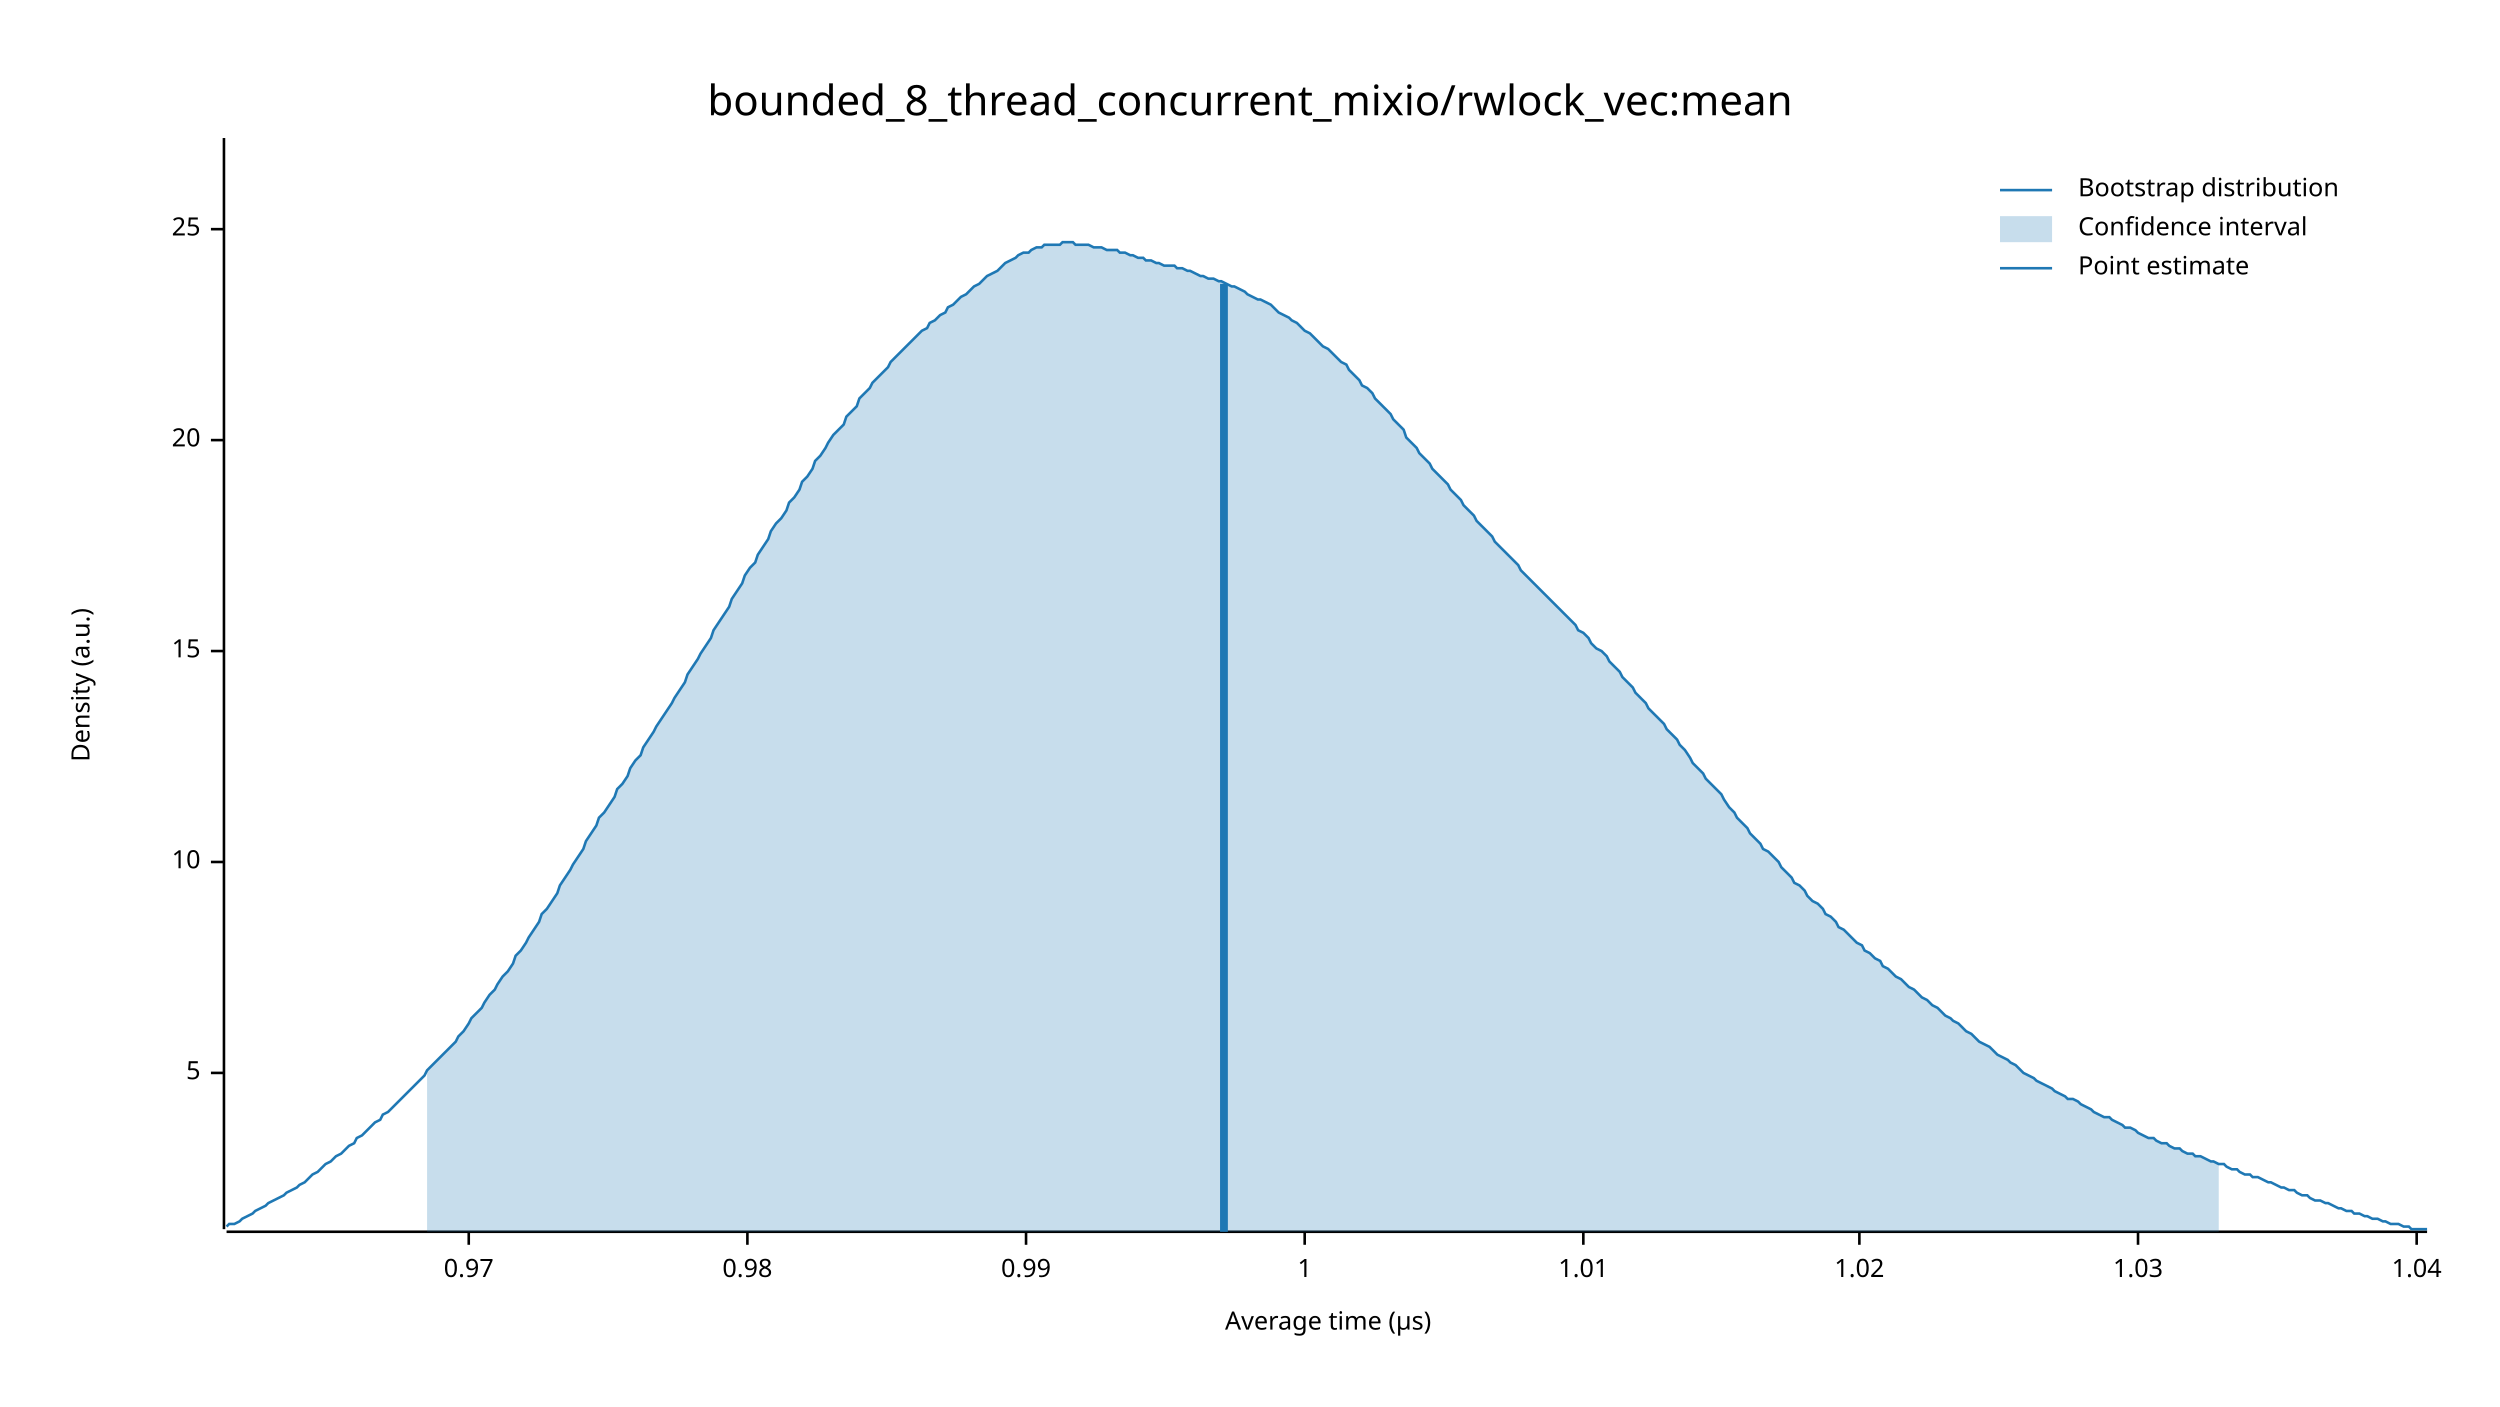
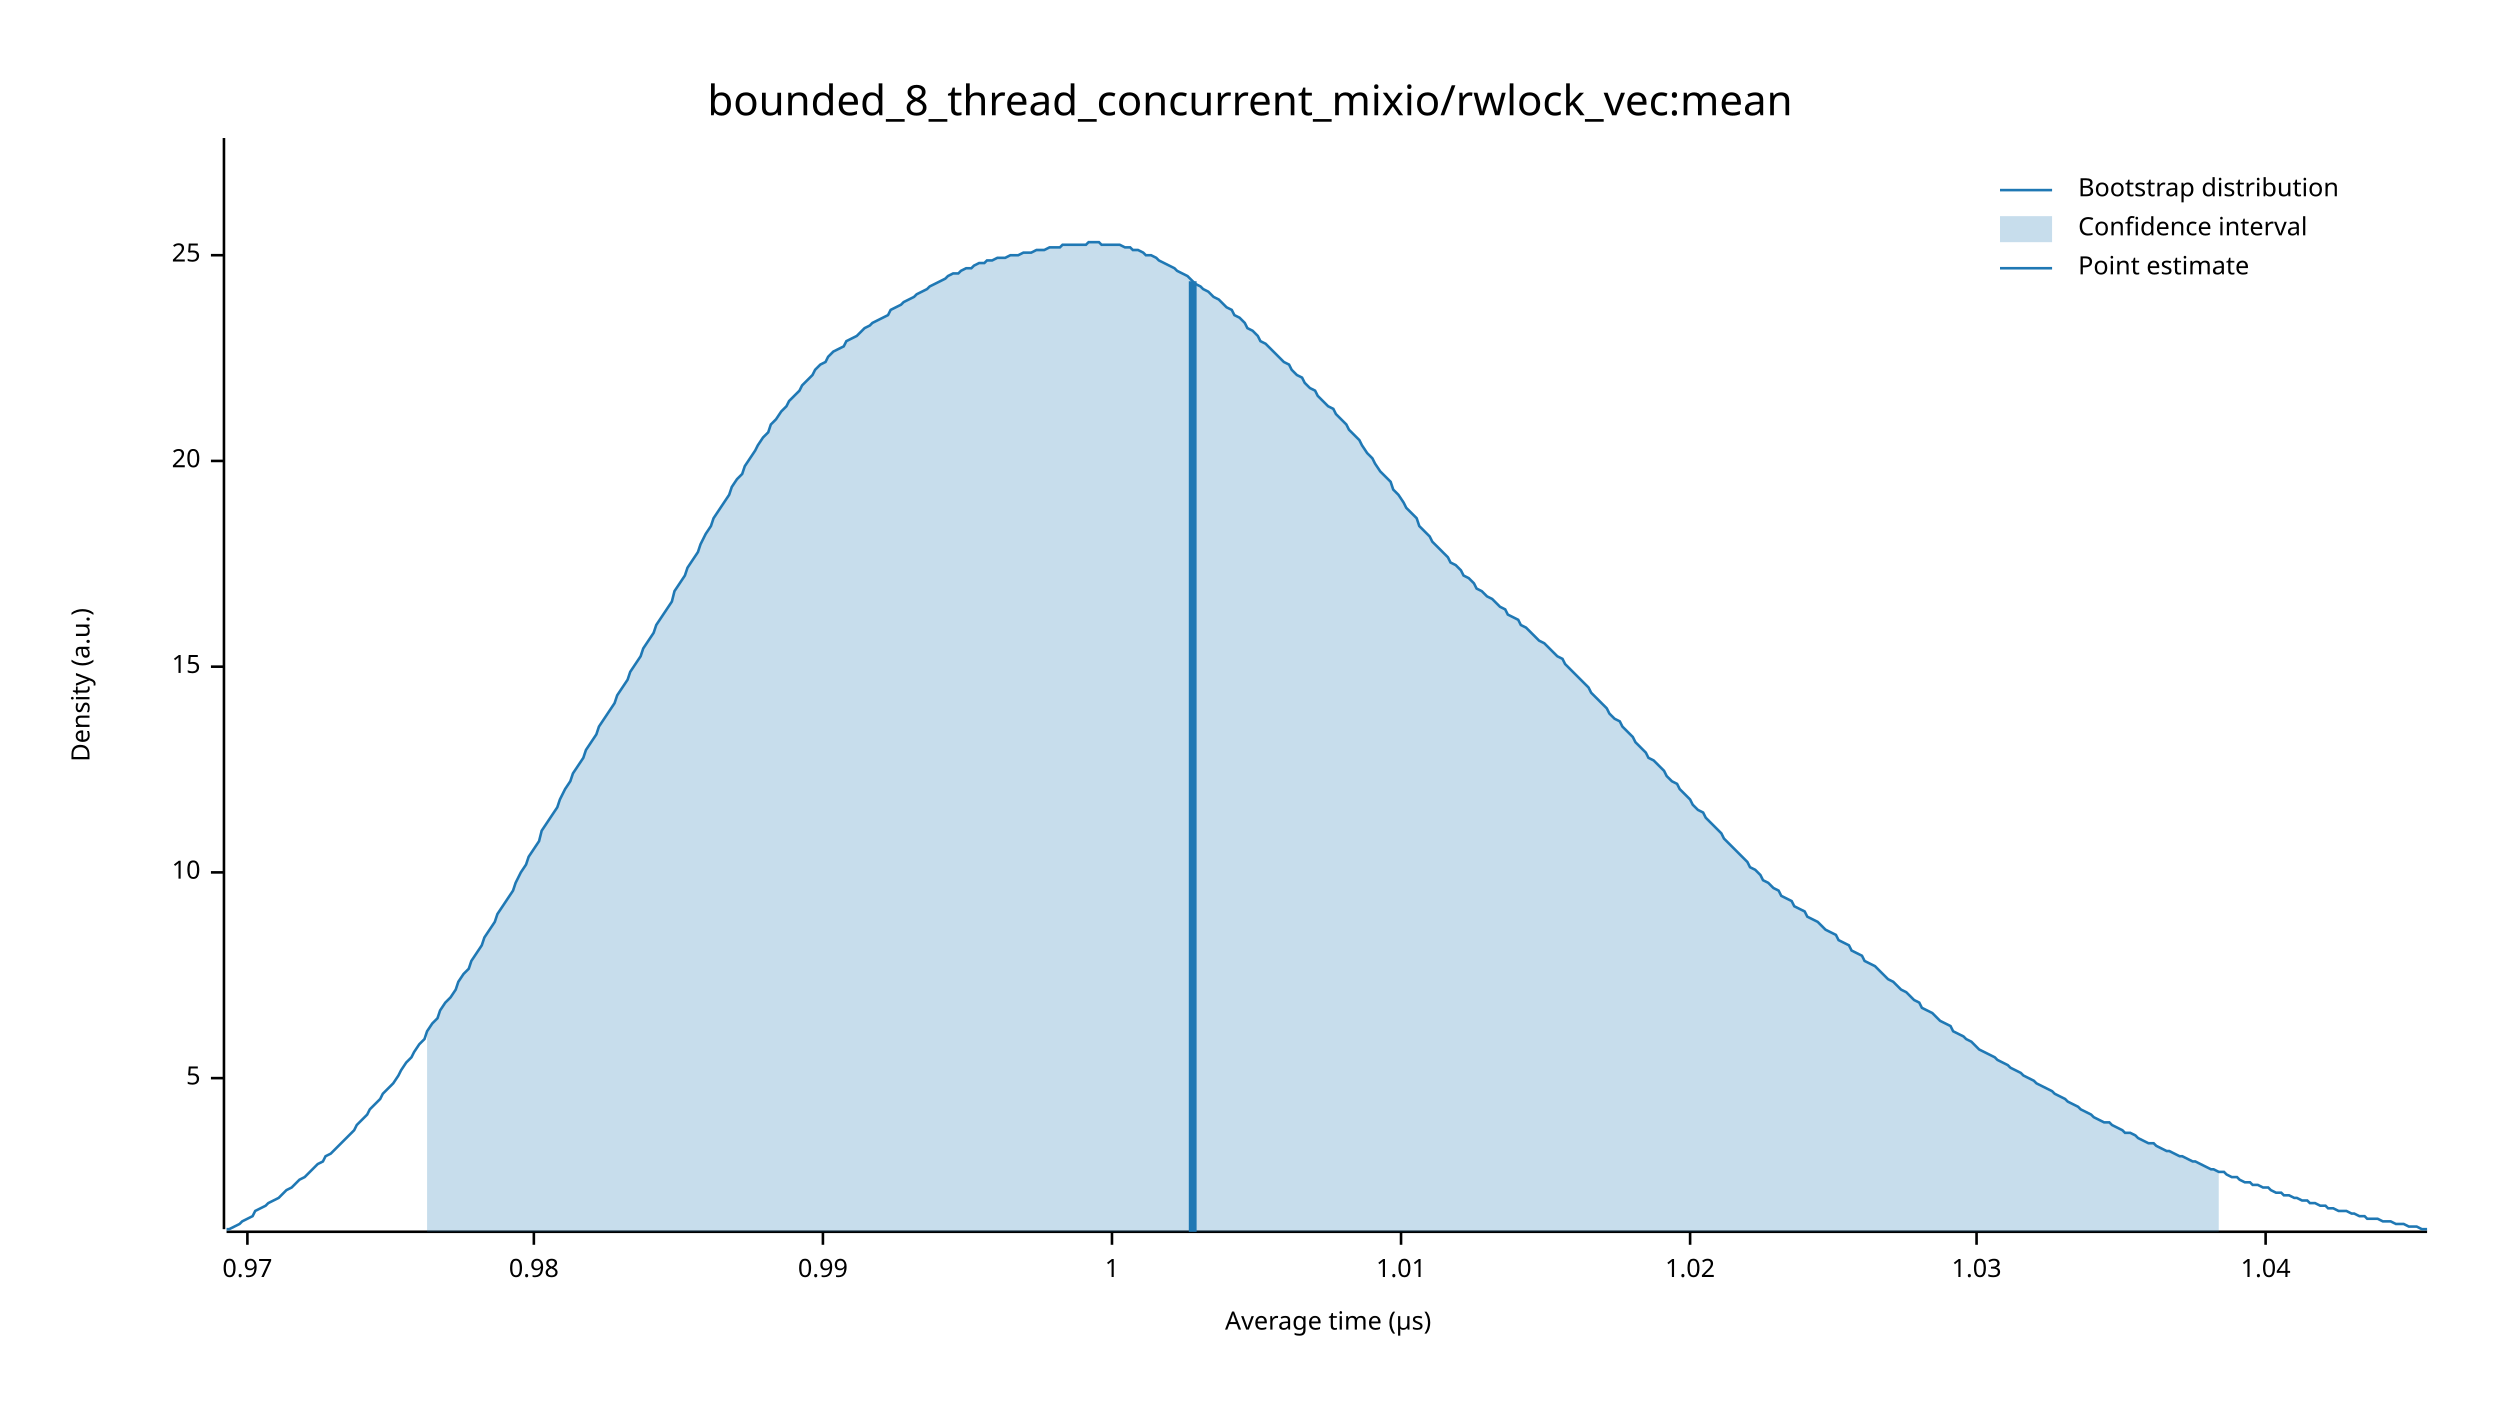
<svg xmlns="http://www.w3.org/2000/svg" width="960" height="540" viewBox="0 0 960 540">
  <text x="480" y="32" dy="0.76em" text-anchor="middle" font-family="sans-serif" font-size="16.129" opacity="1" fill="#000000">
bounded_8_thread_concurrent_mixio/rwlock_vec:mean
</text>
  <text x="27" y="263" dy="0.76em" text-anchor="middle" font-family="sans-serif" font-size="9.677" opacity="1" fill="#000000" transform="rotate(270, 27, 263)">
Density (a.u.)
</text>
  <text x="510" y="513" dy="-0.5ex" text-anchor="middle" font-family="sans-serif" font-size="9.677" opacity="1" fill="#000000">
Average time (µs)
</text>
  <polyline fill="none" opacity="1" stroke="#000000" stroke-width="1" points="86,53 86,472 " />
-   <text x="77" y="412" dy="0.5ex" text-anchor="end" font-family="sans-serif" font-size="9.677" opacity="1" fill="#000000">
+   <text x="77" y="414" dy="0.5ex" text-anchor="end" font-family="sans-serif" font-size="9.677" opacity="1" fill="#000000">
5
</text>
-   <polyline fill="none" opacity="1" stroke="#000000" stroke-width="1" points="81,412 86,412 " />
-   <text x="77" y="331" dy="0.5ex" text-anchor="end" font-family="sans-serif" font-size="9.677" opacity="1" fill="#000000">
+   <polyline fill="none" opacity="1" stroke="#000000" stroke-width="1" points="81,414 86,414 " />
+   <text x="77" y="335" dy="0.5ex" text-anchor="end" font-family="sans-serif" font-size="9.677" opacity="1" fill="#000000">
10
</text>
-   <polyline fill="none" opacity="1" stroke="#000000" stroke-width="1" points="81,331 86,331 " />
-   <text x="77" y="250" dy="0.5ex" text-anchor="end" font-family="sans-serif" font-size="9.677" opacity="1" fill="#000000">
+   <polyline fill="none" opacity="1" stroke="#000000" stroke-width="1" points="81,335 86,335 " />
+   <text x="77" y="256" dy="0.5ex" text-anchor="end" font-family="sans-serif" font-size="9.677" opacity="1" fill="#000000">
15
</text>
-   <polyline fill="none" opacity="1" stroke="#000000" stroke-width="1" points="81,250 86,250 " />
-   <text x="77" y="169" dy="0.5ex" text-anchor="end" font-family="sans-serif" font-size="9.677" opacity="1" fill="#000000">
+   <polyline fill="none" opacity="1" stroke="#000000" stroke-width="1" points="81,256 86,256 " />
+   <text x="77" y="177" dy="0.5ex" text-anchor="end" font-family="sans-serif" font-size="9.677" opacity="1" fill="#000000">
20
</text>
-   <polyline fill="none" opacity="1" stroke="#000000" stroke-width="1" points="81,169 86,169 " />
-   <text x="77" y="88" dy="0.5ex" text-anchor="end" font-family="sans-serif" font-size="9.677" opacity="1" fill="#000000">
+   <polyline fill="none" opacity="1" stroke="#000000" stroke-width="1" points="81,177 86,177 " />
+   <text x="77" y="98" dy="0.5ex" text-anchor="end" font-family="sans-serif" font-size="9.677" opacity="1" fill="#000000">
25
</text>
-   <polyline fill="none" opacity="1" stroke="#000000" stroke-width="1" points="81,88 86,88 " />
+   <polyline fill="none" opacity="1" stroke="#000000" stroke-width="1" points="81,98 86,98 " />
  <polyline fill="none" opacity="1" stroke="#000000" stroke-width="1" points="87,473 932,473 " />
-   <text x="180" y="483" dy="0.76em" text-anchor="middle" font-family="sans-serif" font-size="9.677" opacity="1" fill="#000000">
+   <text x="95" y="483" dy="0.76em" text-anchor="middle" font-family="sans-serif" font-size="9.677" opacity="1" fill="#000000">
0.97
</text>
-   <polyline fill="none" opacity="1" stroke="#000000" stroke-width="1" points="180,473 180,478 " />
-   <text x="287" y="483" dy="0.76em" text-anchor="middle" font-family="sans-serif" font-size="9.677" opacity="1" fill="#000000">
+   <polyline fill="none" opacity="1" stroke="#000000" stroke-width="1" points="95,473 95,478 " />
+   <text x="205" y="483" dy="0.76em" text-anchor="middle" font-family="sans-serif" font-size="9.677" opacity="1" fill="#000000">
0.98
</text>
-   <polyline fill="none" opacity="1" stroke="#000000" stroke-width="1" points="287,473 287,478 " />
-   <text x="394" y="483" dy="0.76em" text-anchor="middle" font-family="sans-serif" font-size="9.677" opacity="1" fill="#000000">
+   <polyline fill="none" opacity="1" stroke="#000000" stroke-width="1" points="205,473 205,478 " />
+   <text x="316" y="483" dy="0.76em" text-anchor="middle" font-family="sans-serif" font-size="9.677" opacity="1" fill="#000000">
0.99
</text>
-   <polyline fill="none" opacity="1" stroke="#000000" stroke-width="1" points="394,473 394,478 " />
-   <text x="501" y="483" dy="0.76em" text-anchor="middle" font-family="sans-serif" font-size="9.677" opacity="1" fill="#000000">
+   <polyline fill="none" opacity="1" stroke="#000000" stroke-width="1" points="316,473 316,478 " />
+   <text x="427" y="483" dy="0.76em" text-anchor="middle" font-family="sans-serif" font-size="9.677" opacity="1" fill="#000000">
1
</text>
-   <polyline fill="none" opacity="1" stroke="#000000" stroke-width="1" points="501,473 501,478 " />
-   <text x="608" y="483" dy="0.76em" text-anchor="middle" font-family="sans-serif" font-size="9.677" opacity="1" fill="#000000">
+   <polyline fill="none" opacity="1" stroke="#000000" stroke-width="1" points="427,473 427,478 " />
+   <text x="538" y="483" dy="0.76em" text-anchor="middle" font-family="sans-serif" font-size="9.677" opacity="1" fill="#000000">
1.01
</text>
-   <polyline fill="none" opacity="1" stroke="#000000" stroke-width="1" points="608,473 608,478 " />
-   <text x="714" y="483" dy="0.76em" text-anchor="middle" font-family="sans-serif" font-size="9.677" opacity="1" fill="#000000">
+   <polyline fill="none" opacity="1" stroke="#000000" stroke-width="1" points="538,473 538,478 " />
+   <text x="649" y="483" dy="0.76em" text-anchor="middle" font-family="sans-serif" font-size="9.677" opacity="1" fill="#000000">
1.02
</text>
-   <polyline fill="none" opacity="1" stroke="#000000" stroke-width="1" points="714,473 714,478 " />
-   <text x="821" y="483" dy="0.76em" text-anchor="middle" font-family="sans-serif" font-size="9.677" opacity="1" fill="#000000">
+   <polyline fill="none" opacity="1" stroke="#000000" stroke-width="1" points="649,473 649,478 " />
+   <text x="759" y="483" dy="0.76em" text-anchor="middle" font-family="sans-serif" font-size="9.677" opacity="1" fill="#000000">
1.03
</text>
-   <polyline fill="none" opacity="1" stroke="#000000" stroke-width="1" points="821,473 821,478 " />
-   <text x="928" y="483" dy="0.76em" text-anchor="middle" font-family="sans-serif" font-size="9.677" opacity="1" fill="#000000">
+   <polyline fill="none" opacity="1" stroke="#000000" stroke-width="1" points="759,473 759,478 " />
+   <text x="870" y="483" dy="0.76em" text-anchor="middle" font-family="sans-serif" font-size="9.677" opacity="1" fill="#000000">
1.04
</text>
-   <polyline fill="none" opacity="1" stroke="#000000" stroke-width="1" points="928,473 928,478 " />
-   <polyline fill="none" opacity="1" stroke="#1F78B4" stroke-width="1" points="87,471 88,470 90,470 92,469 93,468 95,467 97,466 98,465 100,464 102,463 103,462 105,461 107,460 109,459 110,458 112,457 114,456 115,455 117,454 119,452 120,451 122,450 124,448 125,447 127,446 129,444 131,443 132,442 134,440 136,439 137,437 139,436 141,434 142,433 144,431 146,430 147,428 149,427 151,425 153,423 154,422 156,420 158,418 159,417 161,415 163,413 164,411 166,409 168,407 169,406 171,404 173,402 175,400 176,398 178,396 180,393 181,391 183,389 185,387 186,385 188,382 190,380 191,378 193,375 195,373 197,370 198,367 200,365 202,362 203,360 205,357 207,354 208,351 210,349 212,346 214,343 215,340 217,337 219,334 220,332 222,329 224,326 225,323 227,320 229,317 230,314 232,312 234,309 236,306 237,303 239,301 241,298 242,295 244,292 246,290 247,287 249,284 251,281 252,279 254,276 256,273 258,270 259,268 261,265 263,262 264,259 266,256 268,253 269,251 271,248 273,245 274,242 276,239 278,236 280,233 281,230 283,227 285,224 286,221 288,218 290,216 291,213 293,210 295,207 296,204 298,201 300,199 302,196 303,193 305,191 307,188 308,185 310,183 312,180 313,177 315,175 317,172 318,170 320,167 322,165 324,163 325,160 327,158 329,156 330,153 332,151 334,149 335,147 337,145 339,143 341,141 342,139 344,137 346,135 347,134 349,132 351,130 352,129 354,127 356,126 357,124 359,123 361,121 363,120 364,118 366,117 368,115 369,114 371,113 373,111 374,110 376,109 378,107 379,106 381,105 383,104 385,102 386,101 388,100 390,99 391,98 393,97 395,97 396,96 398,95 400,95 401,94 403,94 405,94 407,94 408,93 410,93 412,93 413,94 415,94 417,94 418,94 420,95 422,95 423,95 425,96 427,96 429,96 430,97 432,97 434,98 435,98 437,99 439,99 440,100 442,100 444,101 445,101 447,102 449,102 451,102 452,103 454,103 456,104 457,104 459,105 461,106 462,106 464,107 466,107 468,108 469,108 471,109 473,110 474,110 476,111 478,112 479,113 481,114 483,115 484,115 486,116 488,117 490,119 491,120 493,121 495,122 496,123 498,124 500,126 501,127 503,128 505,130 506,131 508,133 510,134 512,136 513,137 515,139 517,140 518,142 520,144 522,146 523,148 525,149 527,151 528,153 530,155 532,157 534,159 535,161 537,163 539,165 540,168 542,170 544,172 545,174 547,176 549,178 550,180 552,182 554,184 556,186 557,188 559,190 561,192 562,194 564,196 566,198 567,200 569,202 571,204 573,206 574,208 576,210 578,212 579,213 581,215 583,217 584,219 586,221 588,223 589,224 591,226 593,228 595,230 596,231 598,233 600,235 601,236 603,238 605,240 606,242 608,243 610,245 611,247 613,249 615,250 617,252 618,254 620,256 622,258 623,260 625,262 627,264 628,266 630,268 632,270 633,272 635,274 637,276 639,278 640,280 642,282 644,284 645,286 647,288 649,291 650,293 652,295 654,297 655,299 657,301 659,303 661,305 662,307 664,310 666,312 667,314 669,316 671,318 672,320 674,322 676,324 677,326 679,327 681,329 683,331 684,333 686,335 688,337 689,339 691,340 693,342 694,344 696,346 698,347 700,349 701,351 703,352 705,354 706,356 708,357 710,359 711,360 713,362 715,363 716,365 718,366 720,368 722,369 723,371 725,372 727,374 728,375 730,376 732,378 733,379 735,380 737,382 738,383 740,384 742,386 744,387 745,388 747,390 749,391 750,392 752,393 754,395 755,396 757,397 759,399 760,400 762,401 764,402 766,404 767,405 769,406 771,407 772,408 774,409 776,411 777,412 779,413 781,414 782,415 784,416 786,417 788,418 789,419 791,420 793,421 794,422 796,422 798,423 799,424 801,425 803,426 804,427 806,428 808,429 810,429 811,430 813,431 815,432 816,433 818,433 820,434 821,435 823,436 825,437 827,437 828,438 830,439 832,439 833,440 835,441 837,441 838,442 840,443 842,443 843,444 845,444 847,445 849,446 850,446 852,447 854,447 855,448 857,449 859,449 860,450 862,451 864,451 865,452 867,452 869,453 871,454 872,454 874,455 876,456 877,456 879,457 881,457 882,458 884,459 886,459 887,460 889,461 891,461 893,462 894,462 896,463 898,464 899,464 901,465 903,465 904,466 906,466 908,467 909,467 911,468 913,468 915,469 916,469 918,470 920,470 921,470 923,471 925,471 926,472 928,472 930,472 932,472 " />
-   <polygon opacity="0.25" fill="#1F78B4" points="164,411 166,409 168,407 169,406 171,404 173,402 175,400 176,398 178,396 180,393 181,391 183,389 185,387 186,385 188,382 190,380 191,378 193,375 195,373 197,370 198,367 200,365 202,362 203,360 205,357 207,354 208,351 210,349 212,346 214,343 215,340 217,337 219,334 220,332 222,329 224,326 225,323 227,320 229,317 230,314 232,312 234,309 236,306 237,303 239,301 241,298 242,295 244,292 246,290 247,287 249,284 251,281 252,279 254,276 256,273 258,270 259,268 261,265 263,262 264,259 266,256 268,253 269,251 271,248 273,245 274,242 276,239 278,236 280,233 281,230 283,227 285,224 286,221 288,218 290,216 291,213 293,210 295,207 296,204 298,201 300,199 302,196 303,193 305,191 307,188 308,185 310,183 312,180 313,177 315,175 317,172 318,170 320,167 322,165 324,163 325,160 327,158 329,156 330,153 332,151 334,149 335,147 337,145 339,143 341,141 342,139 344,137 346,135 347,134 349,132 351,130 352,129 354,127 356,126 357,124 359,123 361,121 363,120 364,118 366,117 368,115 369,114 371,113 373,111 374,110 376,109 378,107 379,106 381,105 383,104 385,102 386,101 388,100 390,99 391,98 393,97 395,97 396,96 398,95 400,95 401,94 403,94 405,94 407,94 408,93 410,93 412,93 413,94 415,94 417,94 418,94 420,95 422,95 423,95 425,96 427,96 429,96 430,97 432,97 434,98 435,98 437,99 439,99 440,100 442,100 444,101 445,101 447,102 449,102 451,102 452,103 454,103 456,104 457,104 459,105 461,106 462,106 464,107 466,107 468,108 469,108 471,109 473,110 474,110 476,111 478,112 479,113 481,114 483,115 484,115 486,116 488,117 490,119 491,120 493,121 495,122 496,123 498,124 500,126 501,127 503,128 505,130 506,131 508,133 510,134 512,136 513,137 515,139 517,140 518,142 520,144 522,146 523,148 525,149 527,151 528,153 530,155 532,157 534,159 535,161 537,163 539,165 540,168 542,170 544,172 545,174 547,176 549,178 550,180 552,182 554,184 556,186 557,188 559,190 561,192 562,194 564,196 566,198 567,200 569,202 571,204 573,206 574,208 576,210 578,212 579,213 581,215 583,217 584,219 586,221 588,223 589,224 591,226 593,228 595,230 596,231 598,233 600,235 601,236 603,238 605,240 606,242 608,243 610,245 611,247 613,249 615,250 617,252 618,254 620,256 622,258 623,260 625,262 627,264 628,266 630,268 632,270 633,272 635,274 637,276 639,278 640,280 642,282 644,284 645,286 647,288 649,291 650,293 652,295 654,297 655,299 657,301 659,303 661,305 662,307 664,310 666,312 667,314 669,316 671,318 672,320 674,322 676,324 677,326 679,327 681,329 683,331 684,333 686,335 688,337 689,339 691,340 693,342 694,344 696,346 698,347 700,349 701,351 703,352 705,354 706,356 708,357 710,359 711,360 713,362 715,363 716,365 718,366 720,368 722,369 723,371 725,372 727,374 728,375 730,376 732,378 733,379 735,380 737,382 738,383 740,384 742,386 744,387 745,388 747,390 749,391 750,392 752,393 754,395 755,396 757,397 759,399 760,400 762,401 764,402 766,404 767,405 769,406 771,407 772,408 774,409 776,411 777,412 779,413 781,414 782,415 784,416 786,417 788,418 789,419 791,420 793,421 794,422 796,422 798,423 799,424 801,425 803,426 804,427 806,428 808,429 810,429 811,430 813,431 815,432 816,433 818,433 820,434 821,435 823,436 825,437 827,437 828,438 830,439 832,439 833,440 835,441 837,441 838,442 840,443 842,443 843,444 845,444 847,445 849,446 850,446 852,447 852,473 164,473 " />
-   <polyline fill="none" opacity="1" stroke="#1F78B4" stroke-width="3" points="470,473 470,109 " />
+   <polyline fill="none" opacity="1" stroke="#000000" stroke-width="1" points="870,473 870,478 " />
+   <polyline fill="none" opacity="1" stroke="#1F78B4" stroke-width="1" points="87,472 88,472 90,471 92,470 93,469 95,468 97,467 98,465 100,464 102,463 103,462 105,461 107,460 109,458 110,457 112,456 114,454 115,453 117,452 119,450 120,449 122,447 124,446 125,444 127,443 129,441 131,439 132,438 134,436 136,434 137,432 139,430 141,428 142,426 144,424 146,422 147,420 149,418 151,416 153,413 154,411 156,408 158,406 159,404 161,401 163,399 164,396 166,393 168,391 169,388 171,385 173,383 175,380 176,377 178,374 180,372 181,369 183,366 185,363 186,360 188,357 190,354 191,351 193,348 195,345 197,342 198,339 200,335 202,332 203,329 205,326 207,323 208,319 210,316 212,313 214,310 215,307 217,303 219,300 220,297 222,294 224,291 225,288 227,285 229,282 230,279 232,276 234,273 236,270 237,267 239,264 241,261 242,258 244,255 246,252 247,249 249,246 251,243 252,240 254,237 256,234 258,231 259,227 261,224 263,221 264,218 266,215 268,212 269,209 271,205 273,202 274,199 276,196 278,193 280,190 281,187 283,184 285,182 286,179 288,176 290,173 291,171 293,168 295,166 296,163 298,161 300,158 302,156 303,154 305,152 307,150 308,148 310,146 312,144 313,142 315,140 317,139 318,137 320,135 322,134 324,133 325,131 327,130 329,129 330,128 332,126 334,125 335,124 337,123 339,122 341,121 342,119 344,118 346,117 347,116 349,115 351,114 352,113 354,112 356,111 357,110 359,109 361,108 363,107 364,106 366,105 368,105 369,104 371,103 373,103 374,102 376,101 378,101 379,100 381,100 383,99 385,99 386,99 388,98 390,98 391,98 393,97 395,97 396,97 398,96 400,96 401,96 403,95 405,95 407,95 408,94 410,94 412,94 413,94 415,94 417,94 418,93 420,93 422,93 423,94 425,94 427,94 429,94 430,94 432,95 434,95 435,96 437,96 439,97 440,98 442,98 444,99 445,100 447,101 449,102 451,103 452,104 454,105 456,106 457,107 459,109 461,110 462,111 464,112 466,114 468,115 469,116 471,118 473,119 474,121 476,122 478,124 479,126 481,127 483,129 484,131 486,132 488,134 490,136 491,137 493,139 495,140 496,142 498,144 500,145 501,147 503,149 505,150 506,152 508,154 510,156 512,157 513,159 515,161 517,163 518,165 520,167 522,169 523,171 525,174 527,176 528,178 530,181 532,183 534,185 535,188 537,190 539,193 540,195 542,197 544,199 545,202 547,204 549,206 550,208 552,210 554,212 556,214 557,216 559,217 561,219 562,221 564,222 566,224 567,226 569,227 571,229 573,230 574,231 576,233 578,234 579,236 581,237 583,238 584,240 586,241 588,243 589,244 591,246 593,247 595,249 596,250 598,252 600,253 601,255 603,257 605,259 606,260 608,262 610,264 611,266 613,268 615,270 617,272 618,274 620,276 622,277 623,279 625,281 627,283 628,285 630,287 632,289 633,291 635,292 637,294 639,296 640,298 642,300 644,301 645,303 647,305 649,307 650,309 652,311 654,312 655,314 657,316 659,318 661,320 662,322 664,324 666,326 667,327 669,329 671,331 672,333 674,334 676,336 677,338 679,339 681,341 683,342 684,344 686,345 688,346 689,348 691,349 693,350 694,352 696,353 698,354 700,356 701,357 703,358 705,359 706,361 708,362 710,363 711,365 713,366 715,367 716,369 718,370 720,371 722,373 723,374 725,376 727,377 728,378 730,380 732,381 733,382 735,384 737,385 738,387 740,388 742,389 744,391 745,392 747,393 749,394 750,396 752,397 754,398 755,399 757,400 759,402 760,403 762,404 764,405 766,406 767,407 769,408 771,409 772,410 774,411 776,412 777,413 779,414 781,415 782,416 784,417 786,418 788,419 789,420 791,421 793,422 794,423 796,424 798,425 799,426 801,427 803,428 804,429 806,430 808,431 810,431 811,432 813,433 815,434 816,435 818,435 820,436 821,437 823,438 825,439 827,439 828,440 830,441 832,442 833,442 835,443 837,444 838,444 840,445 842,446 843,446 845,447 847,448 849,449 850,449 852,450 854,450 855,451 857,452 859,452 860,453 862,454 864,454 865,455 867,455 869,456 871,456 872,457 874,458 876,458 877,459 879,459 881,460 882,460 884,461 886,461 887,462 889,462 891,463 893,463 894,464 896,464 898,465 899,465 901,465 903,466 904,466 906,467 908,467 909,468 911,468 913,468 915,469 916,469 918,469 920,470 921,470 923,470 925,471 926,471 928,471 930,472 932,472 " />
+   <polygon opacity="0.25" fill="#1F78B4" points="164,396 166,393 168,391 169,388 171,385 173,383 175,380 176,377 178,374 180,372 181,369 183,366 185,363 186,360 188,357 190,354 191,351 193,348 195,345 197,342 198,339 200,335 202,332 203,329 205,326 207,323 208,319 210,316 212,313 214,310 215,307 217,303 219,300 220,297 222,294 224,291 225,288 227,285 229,282 230,279 232,276 234,273 236,270 237,267 239,264 241,261 242,258 244,255 246,252 247,249 249,246 251,243 252,240 254,237 256,234 258,231 259,227 261,224 263,221 264,218 266,215 268,212 269,209 271,205 273,202 274,199 276,196 278,193 280,190 281,187 283,184 285,182 286,179 288,176 290,173 291,171 293,168 295,166 296,163 298,161 300,158 302,156 303,154 305,152 307,150 308,148 310,146 312,144 313,142 315,140 317,139 318,137 320,135 322,134 324,133 325,131 327,130 329,129 330,128 332,126 334,125 335,124 337,123 339,122 341,121 342,119 344,118 346,117 347,116 349,115 351,114 352,113 354,112 356,111 357,110 359,109 361,108 363,107 364,106 366,105 368,105 369,104 371,103 373,103 374,102 376,101 378,101 379,100 381,100 383,99 385,99 386,99 388,98 390,98 391,98 393,97 395,97 396,97 398,96 400,96 401,96 403,95 405,95 407,95 408,94 410,94 412,94 413,94 415,94 417,94 418,93 420,93 422,93 423,94 425,94 427,94 429,94 430,94 432,95 434,95 435,96 437,96 439,97 440,98 442,98 444,99 445,100 447,101 449,102 451,103 452,104 454,105 456,106 457,107 459,109 461,110 462,111 464,112 466,114 468,115 469,116 471,118 473,119 474,121 476,122 478,124 479,126 481,127 483,129 484,131 486,132 488,134 490,136 491,137 493,139 495,140 496,142 498,144 500,145 501,147 503,149 505,150 506,152 508,154 510,156 512,157 513,159 515,161 517,163 518,165 520,167 522,169 523,171 525,174 527,176 528,178 530,181 532,183 534,185 535,188 537,190 539,193 540,195 542,197 544,199 545,202 547,204 549,206 550,208 552,210 554,212 556,214 557,216 559,217 561,219 562,221 564,222 566,224 567,226 569,227 571,229 573,230 574,231 576,233 578,234 579,236 581,237 583,238 584,240 586,241 588,243 589,244 591,246 593,247 595,249 596,250 598,252 600,253 601,255 603,257 605,259 606,260 608,262 610,264 611,266 613,268 615,270 617,272 618,274 620,276 622,277 623,279 625,281 627,283 628,285 630,287 632,289 633,291 635,292 637,294 639,296 640,298 642,300 644,301 645,303 647,305 649,307 650,309 652,311 654,312 655,314 657,316 659,318 661,320 662,322 664,324 666,326 667,327 669,329 671,331 672,333 674,334 676,336 677,338 679,339 681,341 683,342 684,344 686,345 688,346 689,348 691,349 693,350 694,352 696,353 698,354 700,356 701,357 703,358 705,359 706,361 708,362 710,363 711,365 713,366 715,367 716,369 718,370 720,371 722,373 723,374 725,376 727,377 728,378 730,380 732,381 733,382 735,384 737,385 738,387 740,388 742,389 744,391 745,392 747,393 749,394 750,396 752,397 754,398 755,399 757,400 759,402 760,403 762,404 764,405 766,406 767,407 769,408 771,409 772,410 774,411 776,412 777,413 779,414 781,415 782,416 784,417 786,418 788,419 789,420 791,421 793,422 794,423 796,424 798,425 799,426 801,427 803,428 804,429 806,430 808,431 810,431 811,432 813,433 815,434 816,435 818,435 820,436 821,437 823,438 825,439 827,439 828,440 830,441 832,442 833,442 835,443 837,444 838,444 840,445 842,446 843,446 845,447 847,448 849,449 850,449 852,450 852,473 164,473 " />
+   <polyline fill="none" opacity="1" stroke="#1F78B4" stroke-width="3" points="458,473 458,108 " />
  <text x="798" y="68" dy="0.76em" text-anchor="start" font-family="sans-serif" font-size="9.677" opacity="1" fill="#000000">
Bootstrap distribution
</text>
  <text x="798" y="83" dy="0.76em" text-anchor="start" font-family="sans-serif" font-size="9.677" opacity="1" fill="#000000">
Confidence interval
</text>
  <text x="798" y="98" dy="0.76em" text-anchor="start" font-family="sans-serif" font-size="9.677" opacity="1" fill="#000000">
Point estimate
</text>
  <polyline fill="none" opacity="1" stroke="#1F78B4" stroke-width="1" points="768,73 788,73 " />
  <rect x="768" y="83" width="20" height="10" opacity="0.25" fill="#1F78B4" stroke="none" />
  <polyline fill="none" opacity="1" stroke="#1F78B4" stroke-width="1" points="768,103 788,103 " />
</svg>
